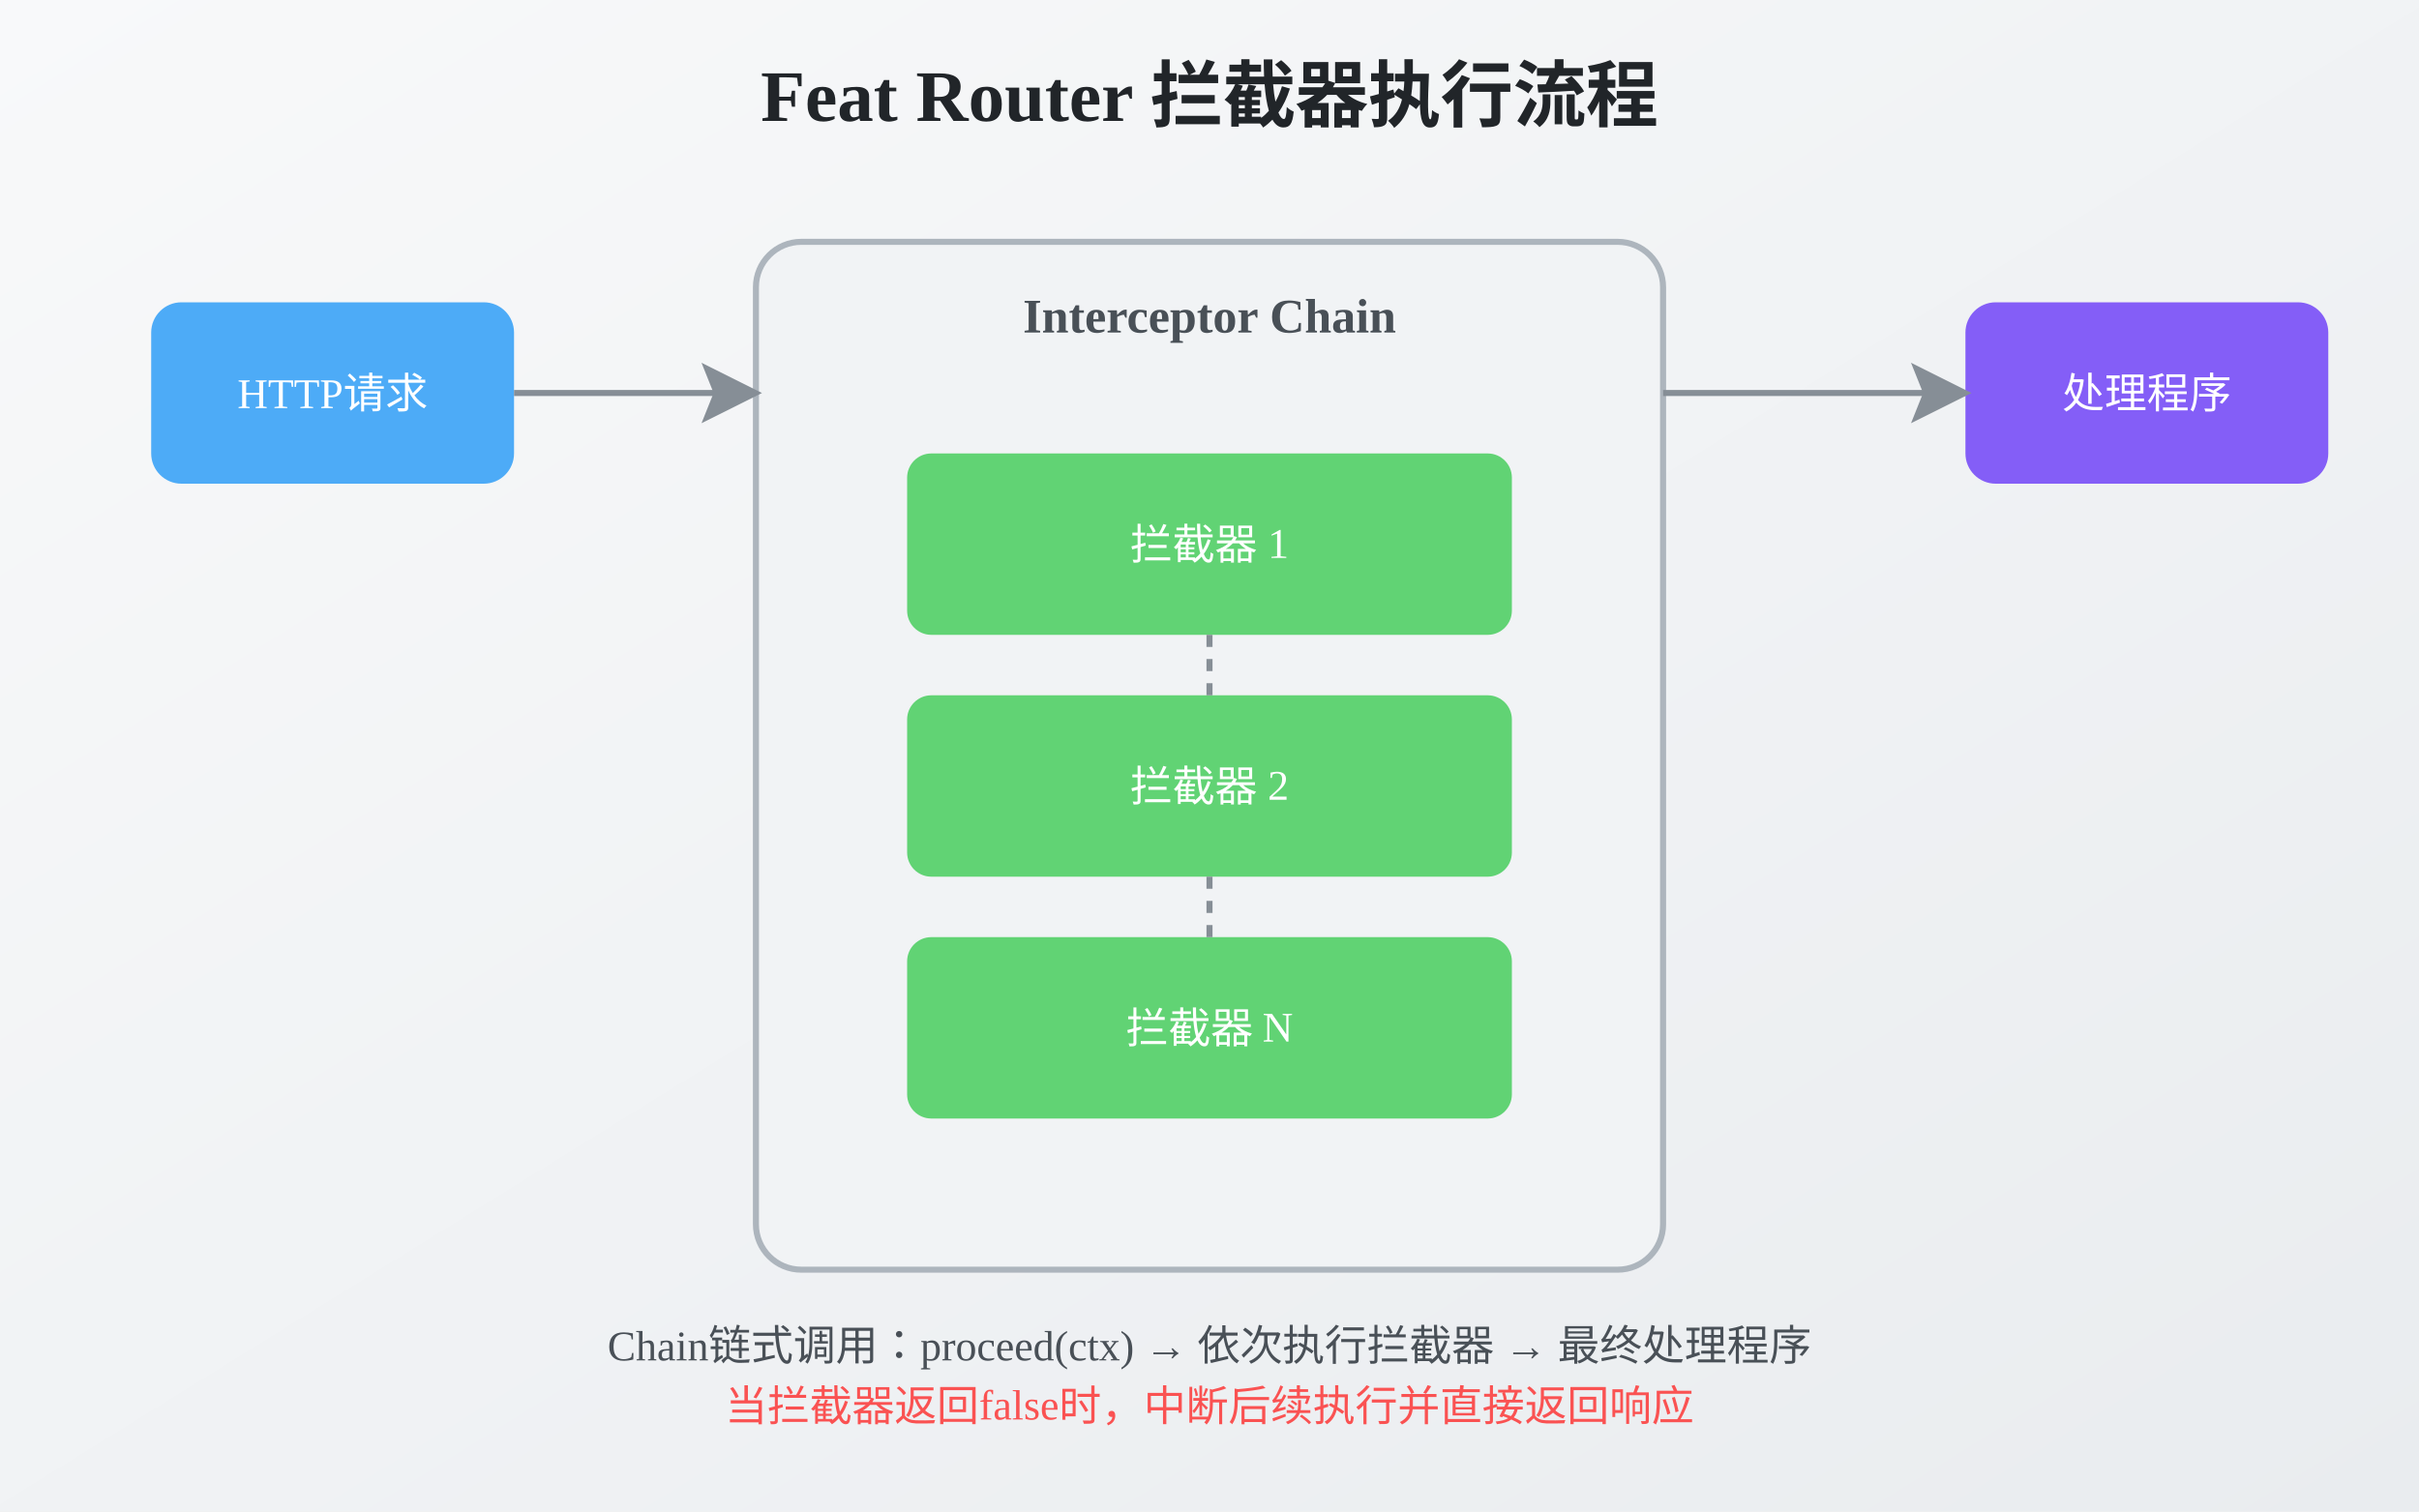
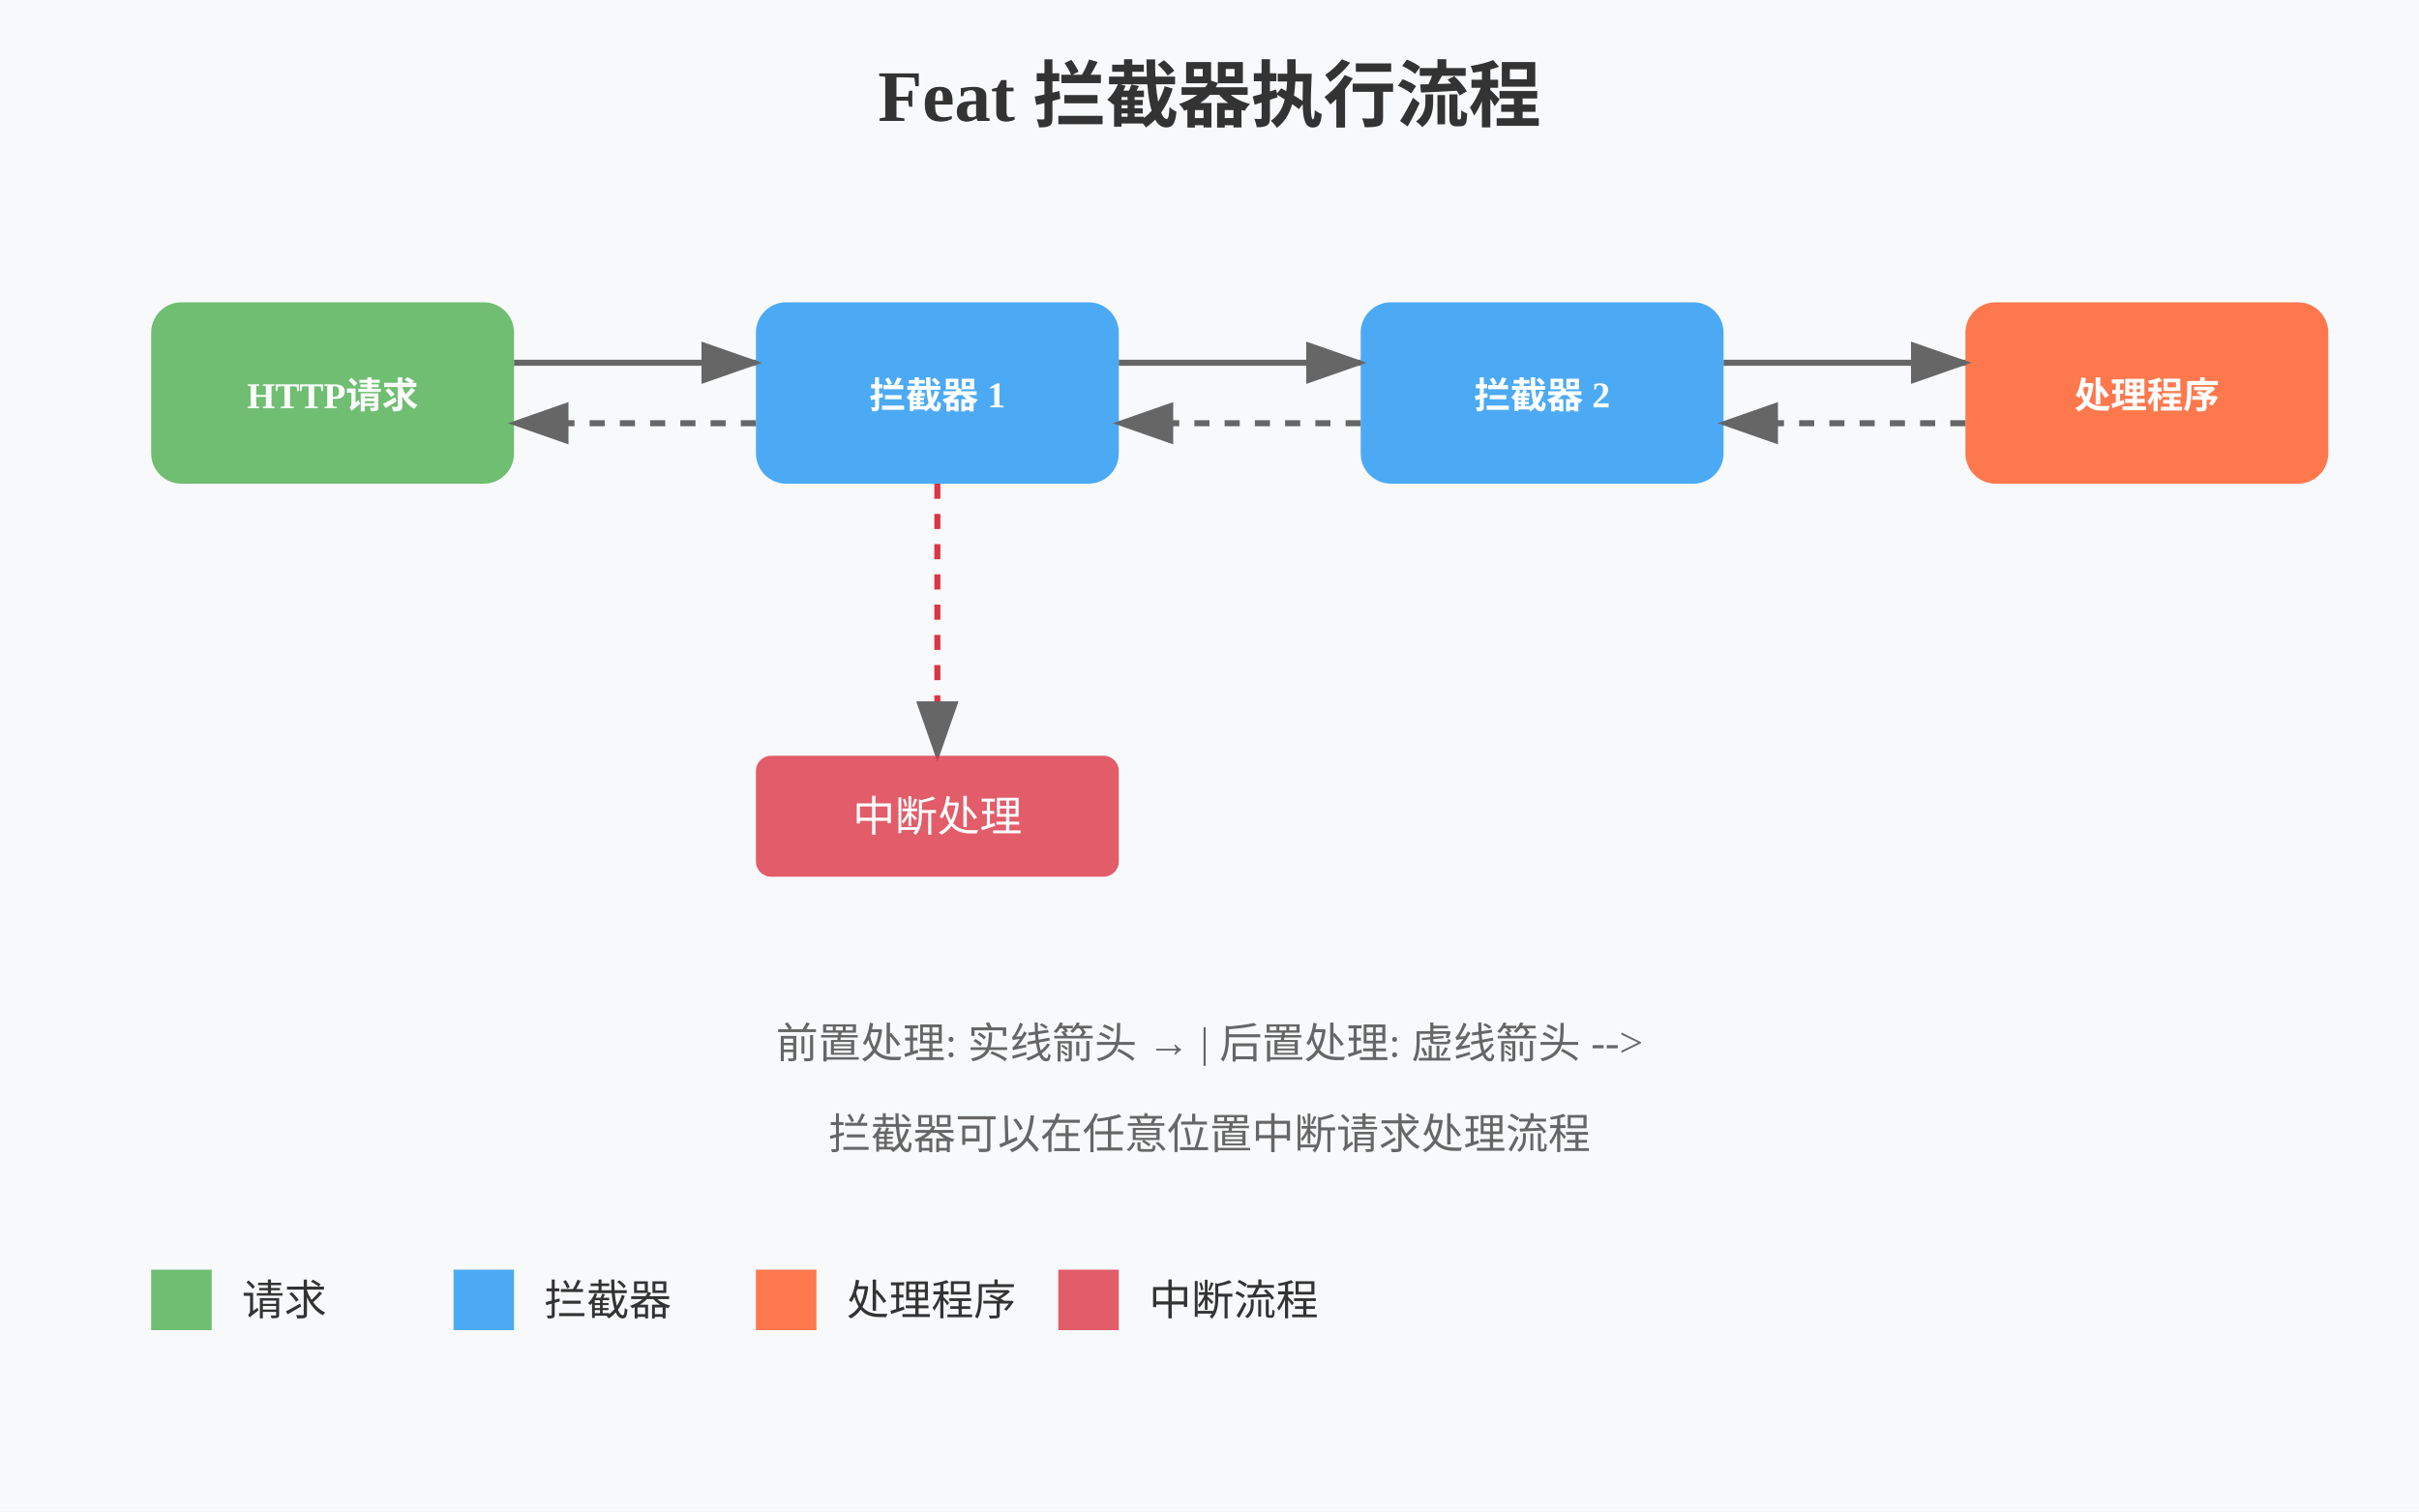
<svg xmlns="http://www.w3.org/2000/svg" width="800" height="500">
+   <rect width="800" height="500" fill="#f8f9fa" />
+   <text x="400" y="40" text-anchor="middle" font-size="24" font-weight="bold" fill="#333">Feat 拦截器执行流程</text>
+   <rect x="50" y="100" width="120" height="60" rx="10" fill="#4CAF50" opacity="0.8" />
+   <text x="110" y="135" text-anchor="middle" fill="white" font-weight="bold">HTTP请求</text>
+   <rect x="250" y="100" width="120" height="60" rx="10" fill="#2196F3" opacity="0.8" />
+   <text x="310" y="135" text-anchor="middle" fill="white" font-weight="bold">拦截器 1</text>
+   <rect x="450" y="100" width="120" height="60" rx="10" fill="#2196F3" opacity="0.8" />
+   <text x="510" y="135" text-anchor="middle" fill="white" font-weight="bold">拦截器 2</text>
+   <rect x="650" y="100" width="120" height="60" rx="10" fill="#FF5722" opacity="0.8" />
+   <text x="710" y="135" text-anchor="middle" fill="white" font-weight="bold">处理程序</text>
+   <path d="M170 120 H250" stroke="#666" stroke-width="2" marker-end="url(#arrowhead)" />
+   <path d="M370 120 H450" stroke="#666" stroke-width="2" marker-end="url(#arrowhead)" />
+   <path d="M570 120 H650" stroke="#666" stroke-width="2" marker-end="url(#arrowhead)" />
+   <path d="M650 140 H570" stroke="#666" stroke-width="2" stroke-dasharray="5,5" marker-end="url(#arrowhead)" />
+   <path d="M450 140 H370" stroke="#666" stroke-width="2" stroke-dasharray="5,5" marker-end="url(#arrowhead)" />
+   <path d="M250 140 H170" stroke="#666" stroke-width="2" stroke-dasharray="5,5" marker-end="url(#arrowhead)" />
+   <path d="M310 160 V250" stroke="#dc3545" stroke-width="2" stroke-dasharray="5,5" marker-end="url(#arrowhead)" />
+   <rect x="250" y="250" width="120" height="40" rx="5" fill="#dc3545" opacity="0.8" />
+   <text x="310" y="275" text-anchor="middle" fill="white" font-size="14">中断处理</text>
  <defs>
-     <linearGradient id="bg-gradient" x1="0%" y1="0%" x2="100%" y2="100%">
-       <stop offset="0%" style="stop-color:#f8f9fa;stop-opacity:1" />
-       <stop offset="100%" style="stop-color:#e9ecef;stop-opacity:1" />
-     </linearGradient>
-   </defs>
-   <rect width="800" height="500" fill="url(#bg-gradient)" />
-   <text x="400" y="40" text-anchor="middle" font-size="24" font-weight="bold" fill="#212529">Feat Router 拦截器执行流程</text>
-   <rect x="50" y="100" width="120" height="60" rx="10" fill="#4dabf7" />
-   <text x="110" y="135" text-anchor="middle" fill="white" font-size="14">HTTP请求</text>
-   <rect x="250" y="80" width="300" height="340" rx="15" fill="#f1f3f5" stroke="#adb5bd" stroke-width="2" />
-   <text x="400" y="110" text-anchor="middle" font-size="16" font-weight="bold" fill="#495057">Interceptor Chain</text>
-   <g transform="translate(300,150)">
-     <rect x="0" y="0" width="200" height="60" rx="8" fill="#51cf66" opacity="0.9" />
-     <text x="100" y="35" text-anchor="middle" fill="white" font-size="14">拦截器 1</text>
-     <rect x="0" y="80" width="200" height="60" rx="8" fill="#51cf66" opacity="0.9" />
-     <text x="100" y="115" text-anchor="middle" fill="white" font-size="14">拦截器 2</text>
-     <rect x="0" y="160" width="200" height="60" rx="8" fill="#51cf66" opacity="0.9" />
-     <text x="100" y="195" text-anchor="middle" fill="white" font-size="14">拦截器 N</text>
-   </g>
-   <rect x="650" y="100" width="120" height="60" rx="10" fill="#845ef7" />
-   <text x="710" y="135" text-anchor="middle" fill="white" font-size="14">处理程序</text>
-   <defs>
-     <marker id="arrow" markerWidth="10" markerHeight="10" refX="9" refY="5" orient="auto">
-       <path d="M0,0 L10,5 L0,10 L2,5 Z" fill="#868e96" />
-     </marker>
-     <marker id="arrow-red" markerWidth="10" markerHeight="10" refX="9" refY="5" orient="auto">
-       <path d="M0,0 L10,5 L0,10 L2,5 Z" fill="#fa5252" />
+     <marker id="arrowhead" markerWidth="10" markerHeight="7" refX="9" refY="3.5" orient="auto">
+       <polygon points="0 0, 10 3.5, 0 7" fill="#666" />
    </marker>
  </defs>
-   <path d="M170,130 H250" stroke="#868e96" stroke-width="2" marker-end="url(#arrow)" />
-   <path d="M550,130 H650" stroke="#868e96" stroke-width="2" marker-end="url(#arrow)" />
-   <line x1="400" y1="210" x2="400" y2="230" stroke="#868e96" stroke-width="2" stroke-dasharray="4" />
-   <line x1="400" y1="290" x2="400" y2="310" stroke="#868e96" stroke-width="2" stroke-dasharray="4" />
-   <text x="400" y="450" text-anchor="middle" font-size="14" fill="#495057">Chain链式调用：proceed(ctx) → 依次执行拦截器 → 最终处理程序</text>
-   <text x="400" y="470" text-anchor="middle" font-size="14" fill="#fa5252">当拦截器返回false时，中断后续执行并直接返回响应</text>
+   <text x="400" y="350" text-anchor="middle" font-size="14" fill="#666">前置处理: 实线箭头 → | 后置处理: 虚线箭头 --&gt;</text>
+   <text x="400" y="380" text-anchor="middle" font-size="14" fill="#666">拦截器可以在任意位置中断请求处理流程</text>
+   <rect x="50" y="420" width="20" height="20" fill="#4CAF50" opacity="0.8" />
+   <text x="80" y="435" font-size="14" fill="#333">请求</text>
+   <rect x="150" y="420" width="20" height="20" fill="#2196F3" opacity="0.8" />
+   <text x="180" y="435" font-size="14" fill="#333">拦截器</text>
+   <rect x="250" y="420" width="20" height="20" fill="#FF5722" opacity="0.8" />
+   <text x="280" y="435" font-size="14" fill="#333">处理程序</text>
+   <rect x="350" y="420" width="20" height="20" fill="#dc3545" opacity="0.8" />
+   <text x="380" y="435" font-size="14" fill="#333">中断流程</text>
</svg>
